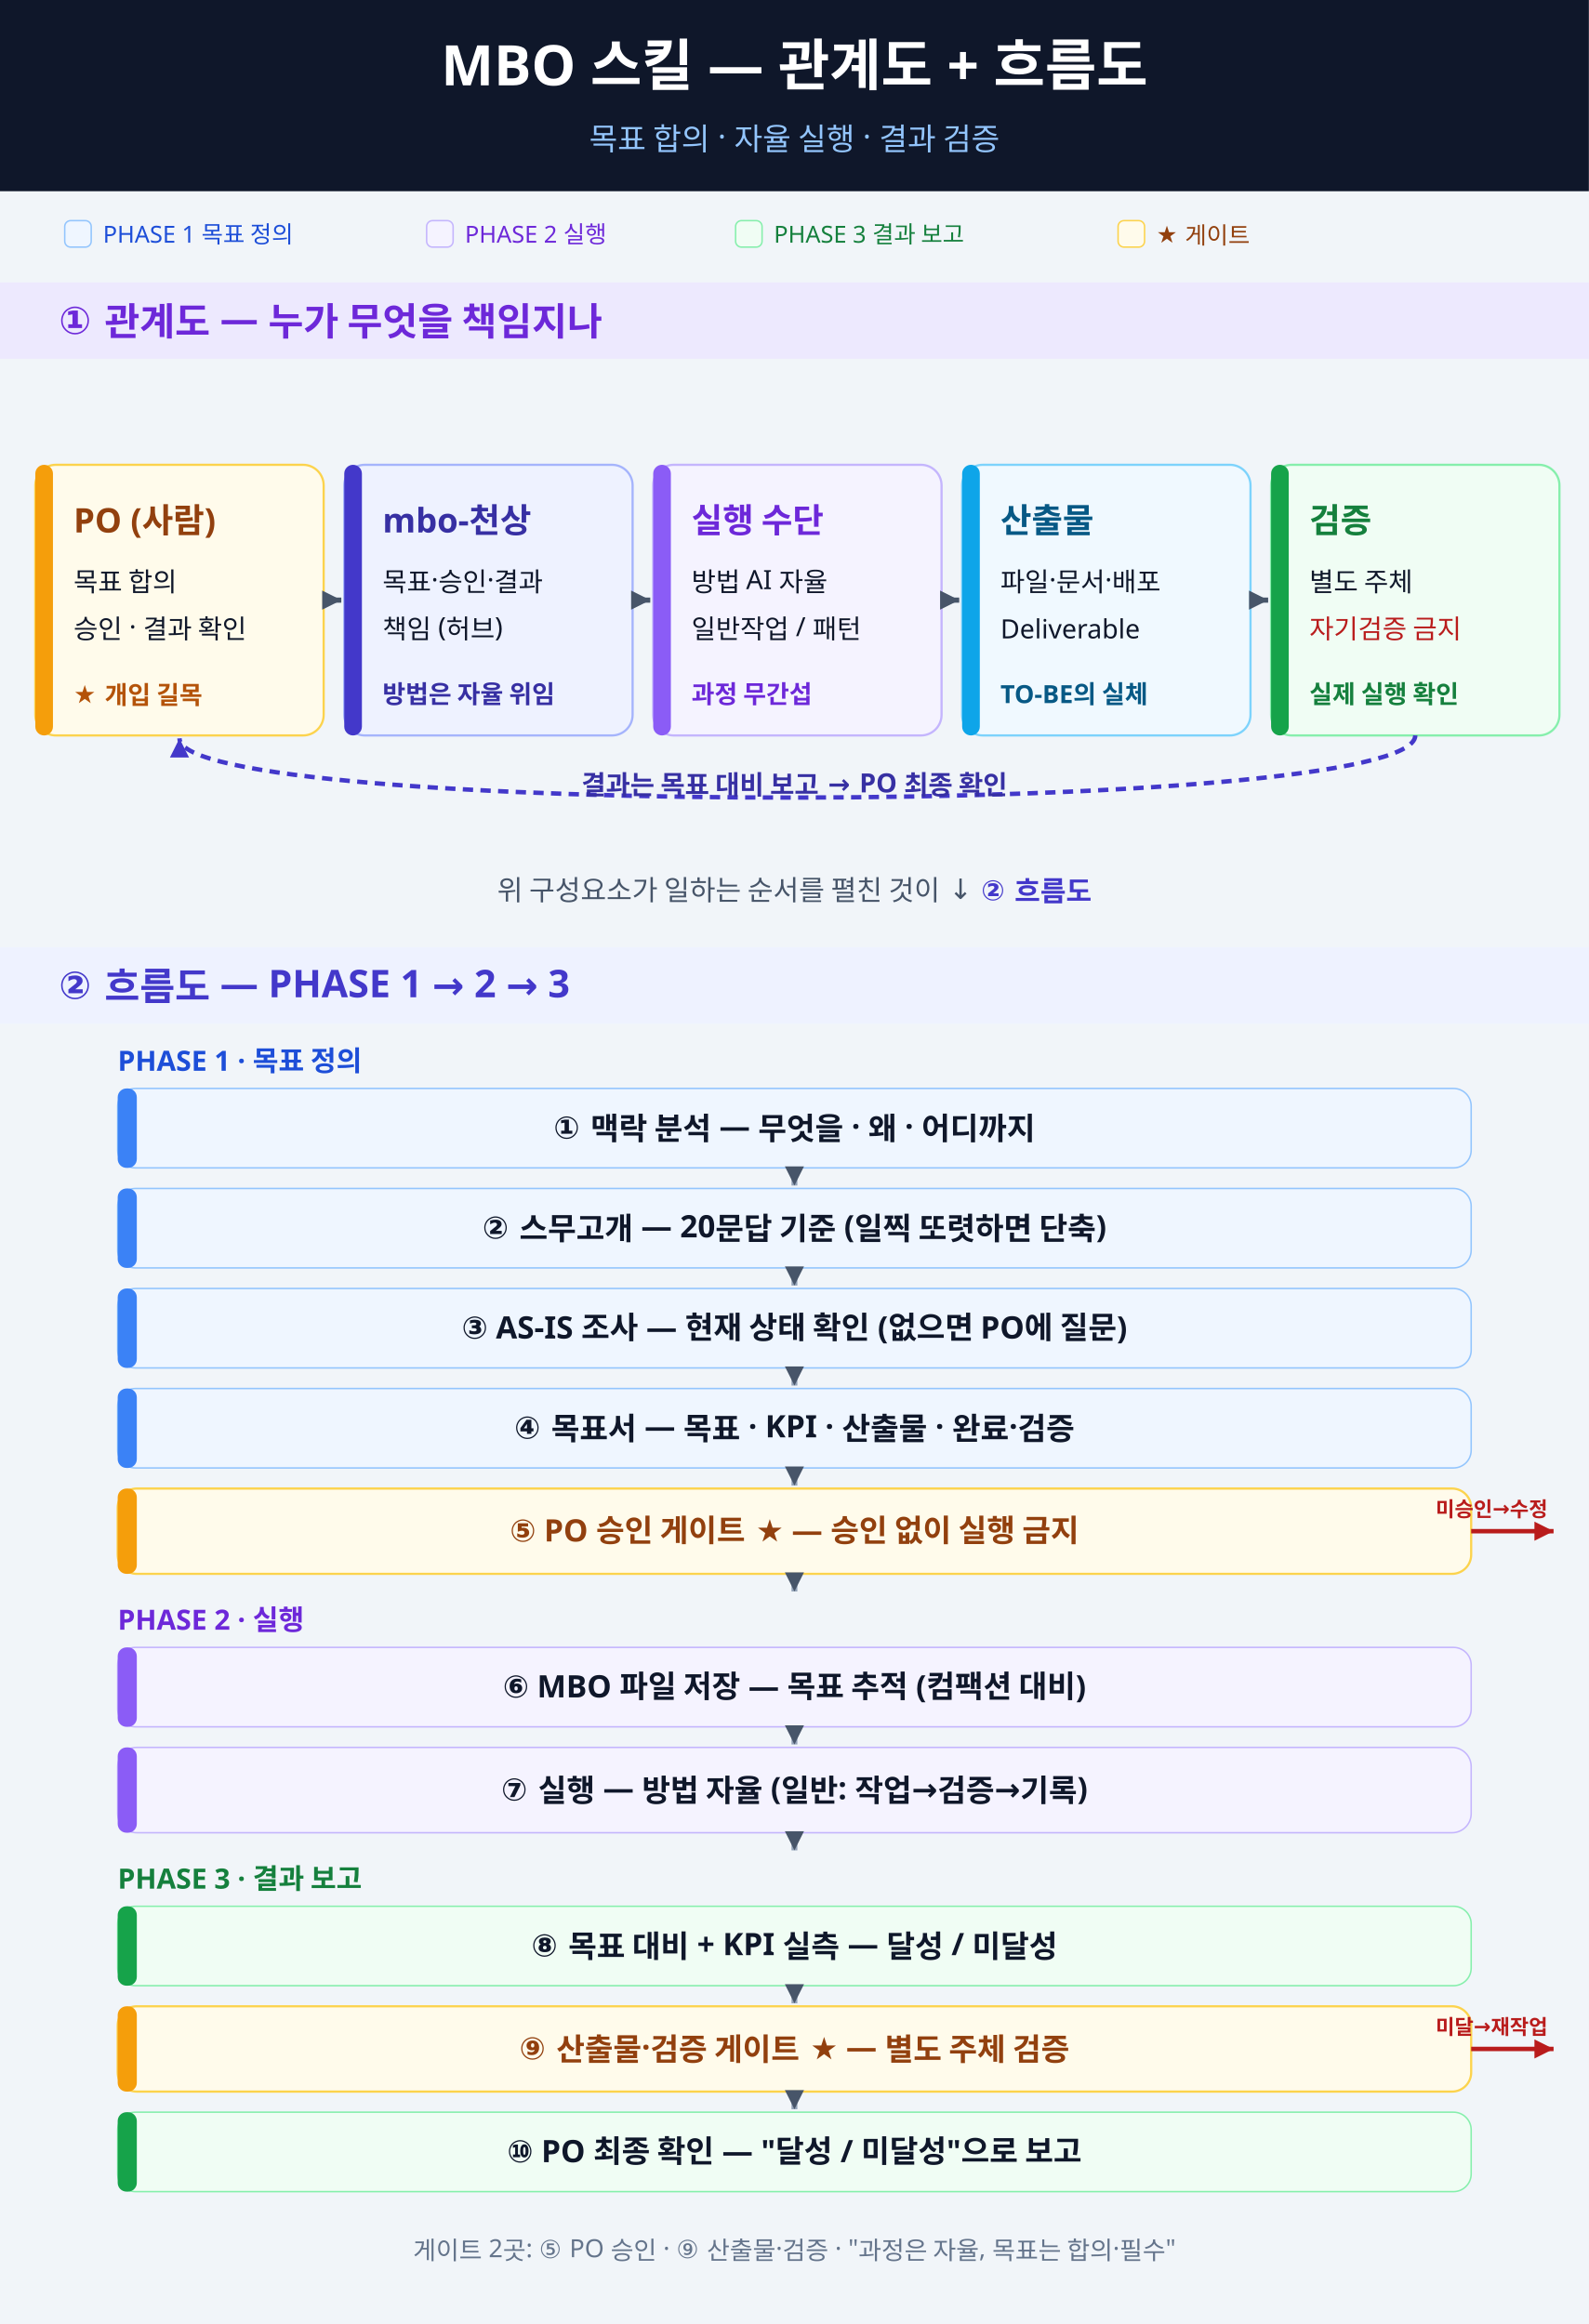
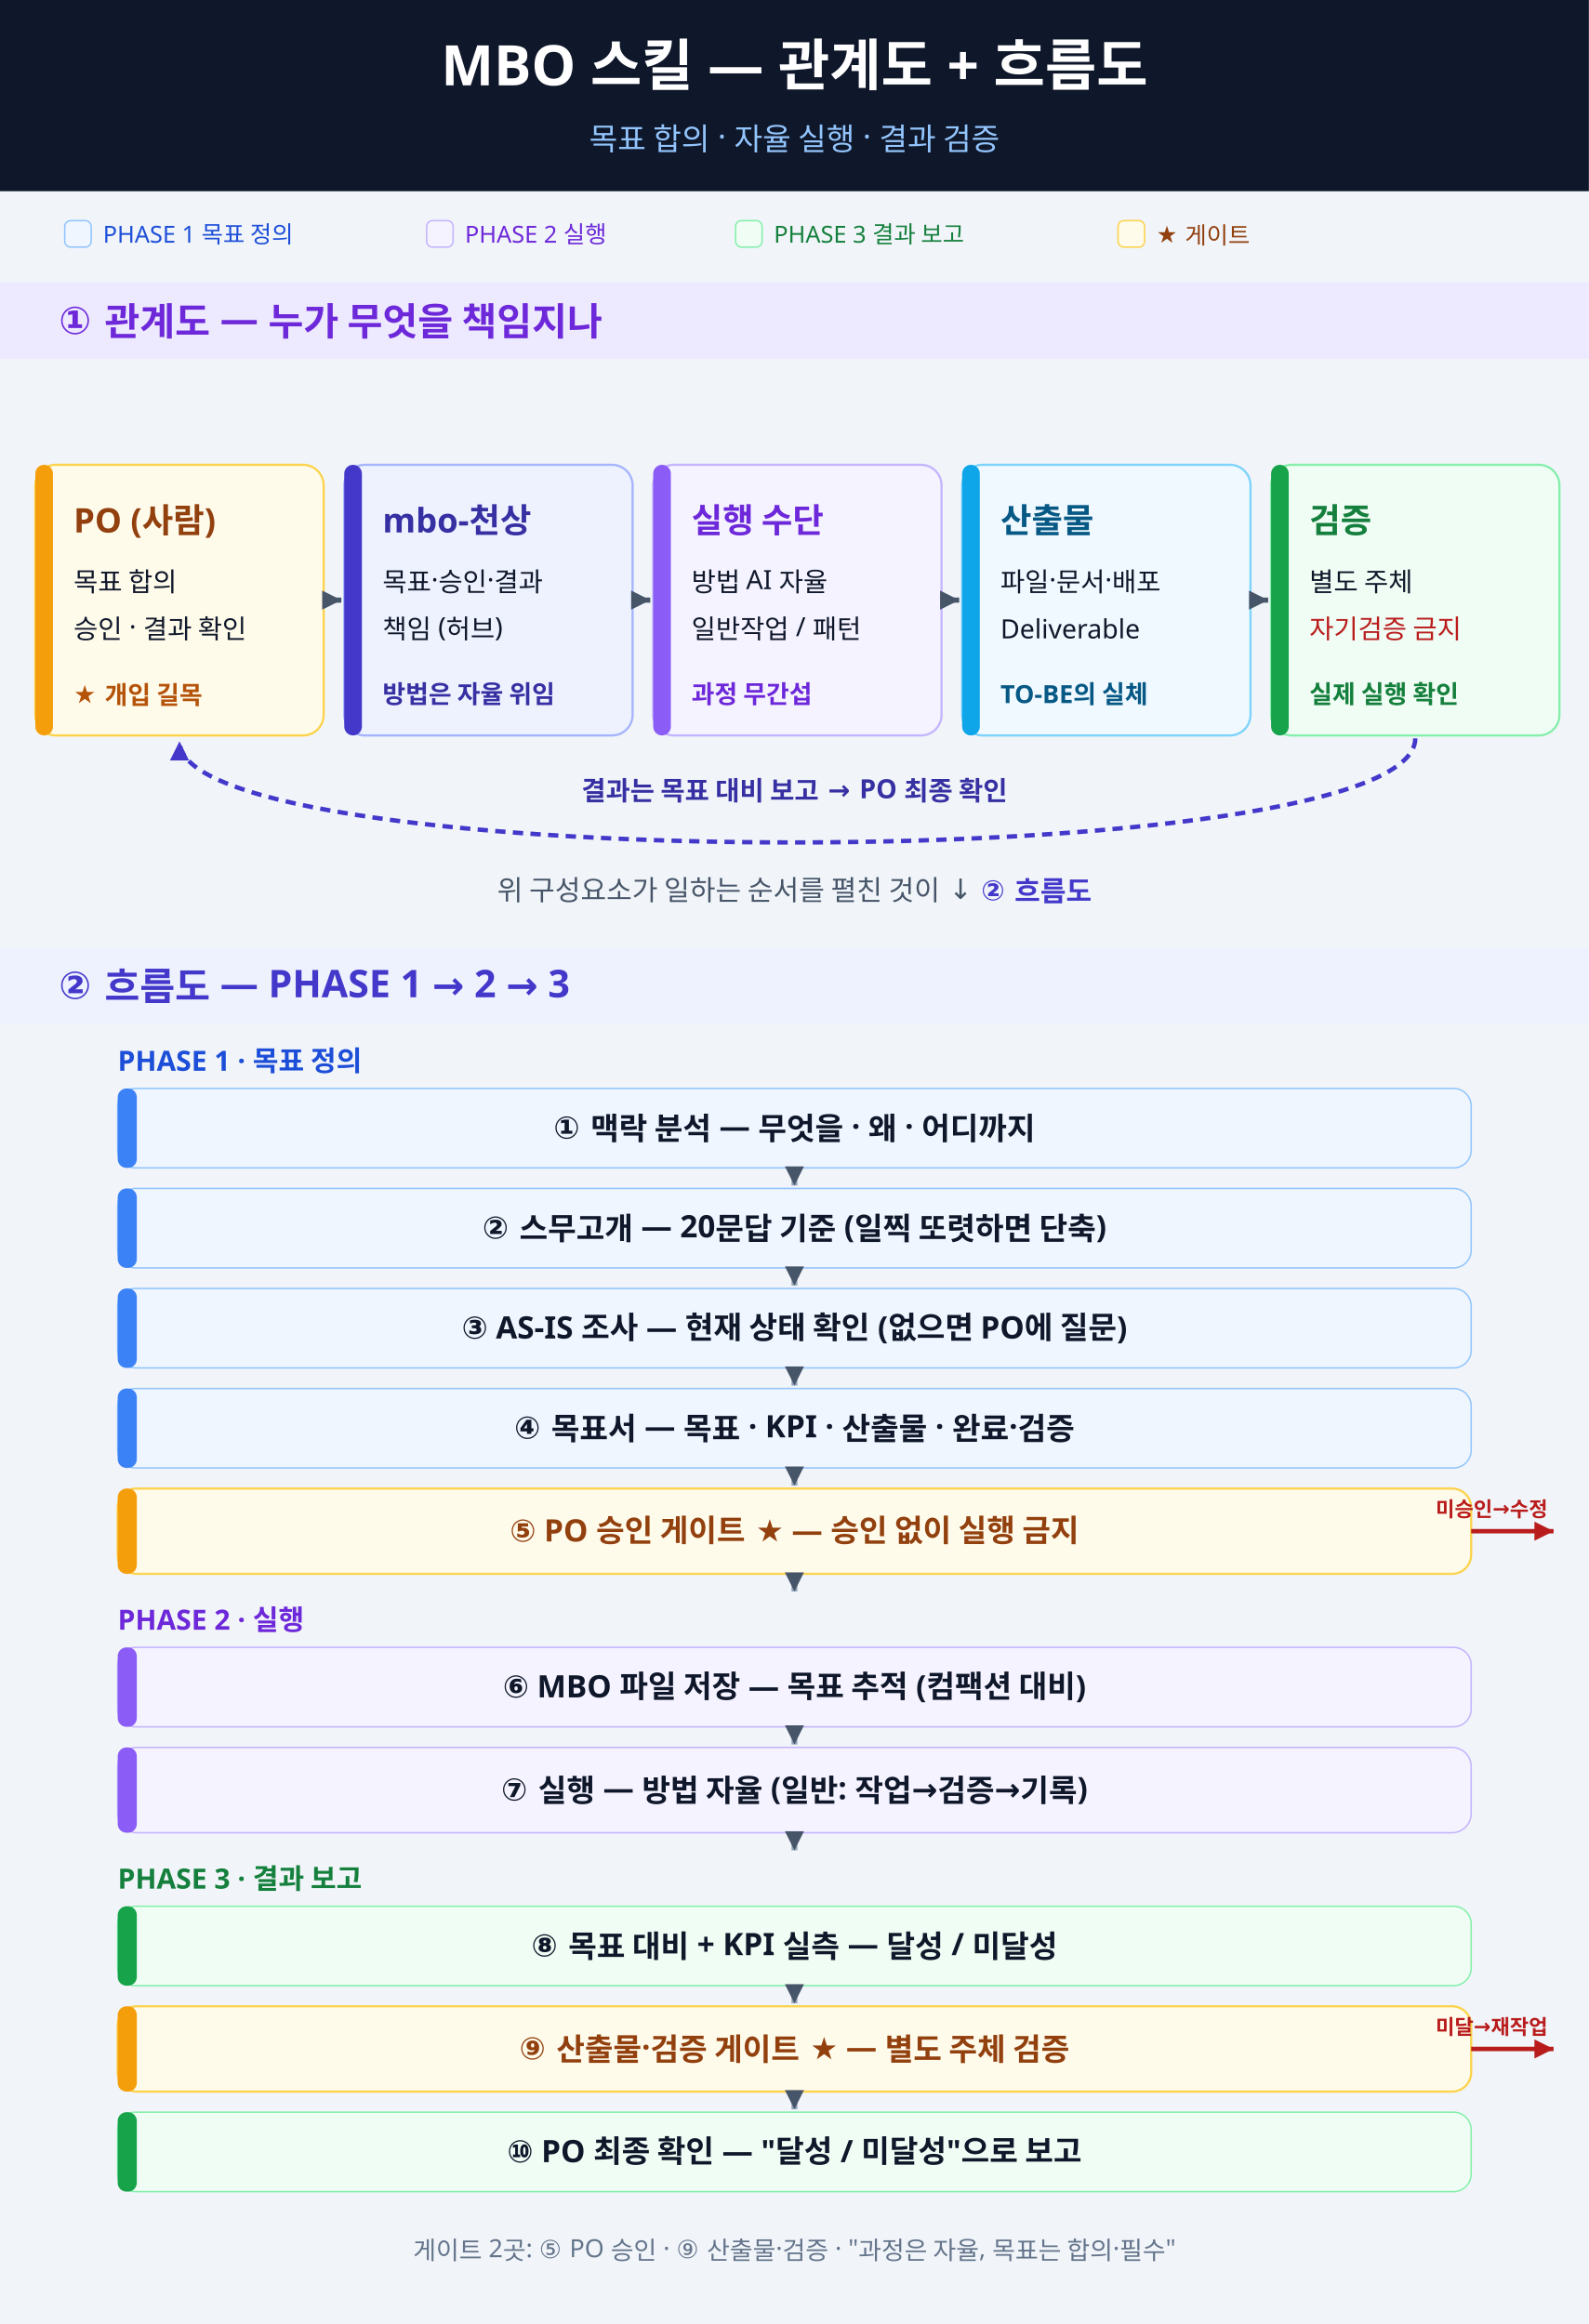
<svg xmlns="http://www.w3.org/2000/svg" width="1080" height="1580" viewBox="0 0 1080 1580" font-family="'Malgun Gothic','Apple SD Gothic Neo',sans-serif" role="img" aria-labelledby="t d">
  <rect x="0" y="0" width="1080" height="1580" fill="#f1f5f9" />
  <defs>
    <marker id="ah" markerUnits="userSpaceOnUse" markerWidth="15" markerHeight="13" refX="13" refY="6.5" orient="auto">
      <path d="M0,0 L13,6.5 L0,13 Z" fill="#475569" />
    </marker>
    <marker id="ahr" markerUnits="userSpaceOnUse" markerWidth="15" markerHeight="13" refX="13" refY="6.5" orient="auto">
      <path d="M0,0 L13,6.5 L0,13 Z" fill="#b91c1c" />
    </marker>
    <marker id="ahi" markerUnits="userSpaceOnUse" markerWidth="15" markerHeight="13" refX="13" refY="6.5" orient="auto">
      <path d="M0,0 L13,6.5 L0,13 Z" fill="#4338ca" />
    </marker>
  </defs>
  <rect x="0" y="0" width="1080" height="130" fill="#0f172a" />
  <text x="540" y="58" text-anchor="middle" fill="#ffffff" font-size="38" font-weight="bold">MBO 스킬 — 관계도 + 흐름도</text>
  <text x="540" y="102" text-anchor="middle" fill="#93c5fd" font-size="21">목표 합의 · 자율 실행 · 결과 검증</text>
  <rect x="44" y="150" width="18" height="18" rx="4" fill="#eff6ff" stroke="#93c5fd" />
  <text x="70" y="165" fill="#1d4ed8" font-size="16">PHASE 1 목표 정의</text>
  <rect x="290" y="150" width="18" height="18" rx="4" fill="#f5f3ff" stroke="#c4b5fd" />
  <text x="316" y="165" fill="#6d28d9" font-size="16">PHASE 2 실행</text>
  <rect x="500" y="150" width="18" height="18" rx="4" fill="#f0fdf4" stroke="#86efac" />
  <text x="526" y="165" fill="#15803d" font-size="16">PHASE 3 결과 보고</text>
  <rect x="760" y="150" width="18" height="18" rx="4" fill="#fffbeb" stroke="#fcd34d" />
  <text x="786" y="165" fill="#92400e" font-size="16">★ 게이트</text>
  <rect x="0" y="192" width="1080" height="52" fill="#ede9fe" />
  <text x="40" y="227" fill="#6d28d9" font-size="26" font-weight="bold">① 관계도 — 누가 무엇을 책임지나</text>
  <rect x="24" y="316" width="196" height="184" rx="14" fill="#fffbeb" stroke="#fcd34d" stroke-width="1.5" />
  <rect x="24" y="316" width="12" height="184" rx="6" fill="#f59e0b" />
  <text x="50" y="362" fill="#92400e" font-size="23" font-weight="bold">PO (사람)</text>
  <text x="50" y="402" fill="#0f172a" font-size="18">목표 합의</text>
  <text x="50" y="434" fill="#0f172a" font-size="18">승인 · 결과 확인</text>
  <text x="50" y="478" fill="#b45309" font-size="17" font-weight="bold">★ 개입 길목</text>
  <line x1="220" y1="408" x2="232" y2="408" stroke="#475569" stroke-width="3.5" marker-end="url(#ah)" />
  <rect x="234" y="316" width="196" height="184" rx="14" fill="#eef2ff" stroke="#a5b4fc" stroke-width="1.5" />
  <rect x="234" y="316" width="12" height="184" rx="6" fill="#4338ca" />
  <text x="260" y="362" fill="#3730a3" font-size="23" font-weight="bold">mbo-천상</text>
  <text x="260" y="402" fill="#0f172a" font-size="18">목표·승인·결과</text>
  <text x="260" y="434" fill="#0f172a" font-size="18">책임 (허브)</text>
  <text x="260" y="478" fill="#3730a3" font-size="17" font-weight="bold">방법은 자율 위임</text>
  <line x1="430" y1="408" x2="442" y2="408" stroke="#475569" stroke-width="3.5" marker-end="url(#ah)" />
  <rect x="444" y="316" width="196" height="184" rx="14" fill="#f5f3ff" stroke="#c4b5fd" stroke-width="1.5" />
  <rect x="444" y="316" width="12" height="184" rx="6" fill="#8b5cf6" />
  <text x="470" y="362" fill="#6d28d9" font-size="23" font-weight="bold">실행 수단</text>
  <text x="470" y="402" fill="#0f172a" font-size="18">방법 AI 자율</text>
  <text x="470" y="434" fill="#0f172a" font-size="18">일반작업 / 패턴</text>
  <text x="470" y="478" fill="#6d28d9" font-size="17" font-weight="bold">과정 무간섭</text>
  <line x1="640" y1="408" x2="652" y2="408" stroke="#475569" stroke-width="3.5" marker-end="url(#ah)" />
  <rect x="654" y="316" width="196" height="184" rx="14" fill="#f0f9ff" stroke="#7dd3fc" stroke-width="1.5" />
  <rect x="654" y="316" width="12" height="184" rx="6" fill="#0ea5e9" />
  <text x="680" y="362" fill="#075985" font-size="23" font-weight="bold">산출물</text>
  <text x="680" y="402" fill="#0f172a" font-size="18">파일·문서·배포</text>
  <text x="680" y="434" fill="#0f172a" font-size="18">Deliverable</text>
  <text x="680" y="478" fill="#075985" font-size="17" font-weight="bold">TO-BE의 실체</text>
  <line x1="850" y1="408" x2="862" y2="408" stroke="#475569" stroke-width="3.5" marker-end="url(#ah)" />
  <rect x="864" y="316" width="196" height="184" rx="14" fill="#f0fdf4" stroke="#86efac" stroke-width="1.5" />
  <rect x="864" y="316" width="12" height="184" rx="6" fill="#16a34a" />
  <text x="890" y="362" fill="#15803d" font-size="23" font-weight="bold">검증</text>
  <text x="890" y="402" fill="#0f172a" font-size="18">별도 주체</text>
  <text x="890" y="434" fill="#b91c1c" font-size="18">자기검증 금지</text>
  <text x="890" y="478" fill="#15803d" font-size="17" font-weight="bold">실제 실행 확인</text>
-   <path d="M962,500 C962,556 122,556 122,502" fill="none" stroke="#4338ca" stroke-width="3" stroke-dasharray="7,5" marker-end="url(#ahi)" />
-   <text x="540" y="540" text-anchor="middle" fill="#3730a3" font-size="18" font-weight="bold">결과는 목표 대비 보고 → PO 최종 확인</text>
+   <path d="M962,502 C962,596 122,596 122,504" fill="none" stroke="#4338ca" stroke-width="3" stroke-dasharray="7,5" marker-end="url(#ahi)" />
+   <rect x="318" y="521" width="444" height="32" rx="8" fill="#f1f5f9" />
+   <text x="540" y="544" text-anchor="middle" fill="#3730a3" font-size="18" font-weight="bold">결과는 목표 대비 보고 → PO 최종 확인</text>
  <text x="540" y="612" text-anchor="middle" fill="#475569" font-size="19">위 구성요소가 일하는 순서를 펼친 것이 ↓ <tspan font-weight="bold" fill="#4338ca">② 흐름도</tspan>
  </text>
  <rect x="0" y="644" width="1080" height="52" fill="#eef2ff" />
  <text x="40" y="679" fill="#4338ca" font-size="26" font-weight="bold">② 흐름도 — PHASE 1 → 2 → 3</text>
  <text x="80" y="728" fill="#1d4ed8" font-size="19" font-weight="bold">PHASE 1 · 목표 정의</text>
  <rect x="80" y="740" width="920" height="54" rx="12" fill="#eff6ff" stroke="#93c5fd" />
  <rect x="80" y="740" width="13" height="54" rx="6" fill="#3b82f6" />
  <text x="540" y="774" text-anchor="middle" fill="#0f172a" font-size="21" font-weight="bold">① 맥락 분석 — 무엇을 · 왜 · 어디까지</text>
  <line x1="540" y1="794" x2="540" y2="806" stroke="#94a3b8" stroke-width="4" marker-end="url(#ah)" />
  <rect x="80" y="808" width="920" height="54" rx="12" fill="#eff6ff" stroke="#93c5fd" />
  <rect x="80" y="808" width="13" height="54" rx="6" fill="#3b82f6" />
  <text x="540" y="842" text-anchor="middle" fill="#0f172a" font-size="21" font-weight="bold">② 스무고개 — 20문답 기준 (일찍 또렷하면 단축)</text>
  <line x1="540" y1="862" x2="540" y2="874" stroke="#94a3b8" stroke-width="4" marker-end="url(#ah)" />
  <rect x="80" y="876" width="920" height="54" rx="12" fill="#eff6ff" stroke="#93c5fd" />
  <rect x="80" y="876" width="13" height="54" rx="6" fill="#3b82f6" />
  <text x="540" y="910" text-anchor="middle" fill="#0f172a" font-size="21" font-weight="bold">③ AS-IS 조사 — 현재 상태 확인 (없으면 PO에 질문)</text>
  <line x1="540" y1="930" x2="540" y2="942" stroke="#94a3b8" stroke-width="4" marker-end="url(#ah)" />
  <rect x="80" y="944" width="920" height="54" rx="12" fill="#eff6ff" stroke="#93c5fd" />
  <rect x="80" y="944" width="13" height="54" rx="6" fill="#3b82f6" />
  <text x="540" y="978" text-anchor="middle" fill="#0f172a" font-size="21" font-weight="bold">④ 목표서 — 목표 · KPI · 산출물 · 완료·검증</text>
  <line x1="540" y1="998" x2="540" y2="1010" stroke="#94a3b8" stroke-width="4" marker-end="url(#ah)" />
  <rect x="80" y="1012" width="920" height="58" rx="13" fill="#fffbeb" stroke="#fcd34d" stroke-width="1.5" />
  <rect x="80" y="1012" width="13" height="58" rx="6" fill="#f59e0b" />
  <text x="540" y="1048" text-anchor="middle" fill="#92400e" font-size="21" font-weight="bold">⑤ PO 승인 게이트 ★ — 승인 없이 실행 금지</text>
  <line x1="1000" y1="1041" x2="1056" y2="1041" stroke="#b91c1c" stroke-width="3" marker-end="url(#ahr)" />
  <text x="1052" y="1031" text-anchor="end" fill="#b91c1c" font-size="14" font-weight="bold">미승인→수정</text>
  <line x1="540" y1="1070" x2="540" y2="1082" stroke="#94a3b8" stroke-width="4" marker-end="url(#ah)" />
  <text x="80" y="1108" fill="#6d28d9" font-size="19" font-weight="bold">PHASE 2 · 실행</text>
  <rect x="80" y="1120" width="920" height="54" rx="12" fill="#f5f3ff" stroke="#c4b5fd" />
  <rect x="80" y="1120" width="13" height="54" rx="6" fill="#8b5cf6" />
  <text x="540" y="1154" text-anchor="middle" fill="#0f172a" font-size="21" font-weight="bold">⑥ MBO 파일 저장 — 목표 추적 (컴팩션 대비)</text>
  <line x1="540" y1="1174" x2="540" y2="1186" stroke="#94a3b8" stroke-width="4" marker-end="url(#ah)" />
  <rect x="80" y="1188" width="920" height="58" rx="13" fill="#f5f3ff" stroke="#c4b5fd" />
  <rect x="80" y="1188" width="13" height="58" rx="6" fill="#8b5cf6" />
  <text x="540" y="1224" text-anchor="middle" fill="#0f172a" font-size="21" font-weight="bold">⑦ 실행 — 방법 자율 (일반: 작업→검증→기록)</text>
  <line x1="540" y1="1246" x2="540" y2="1258" stroke="#94a3b8" stroke-width="4" marker-end="url(#ah)" />
  <text x="80" y="1284" fill="#15803d" font-size="19" font-weight="bold">PHASE 3 · 결과 보고</text>
  <rect x="80" y="1296" width="920" height="54" rx="12" fill="#f0fdf4" stroke="#86efac" />
  <rect x="80" y="1296" width="13" height="54" rx="6" fill="#16a34a" />
  <text x="540" y="1330" text-anchor="middle" fill="#0f172a" font-size="21" font-weight="bold">⑧ 목표 대비 + KPI 실측 — 달성 / 미달성</text>
  <line x1="540" y1="1350" x2="540" y2="1362" stroke="#94a3b8" stroke-width="4" marker-end="url(#ah)" />
  <rect x="80" y="1364" width="920" height="58" rx="13" fill="#fffbeb" stroke="#fcd34d" stroke-width="1.5" />
  <rect x="80" y="1364" width="13" height="58" rx="6" fill="#f59e0b" />
  <text x="540" y="1400" text-anchor="middle" fill="#92400e" font-size="21" font-weight="bold">⑨ 산출물·검증 게이트 ★ — 별도 주체 검증</text>
  <line x1="1000" y1="1393" x2="1056" y2="1393" stroke="#b91c1c" stroke-width="3" marker-end="url(#ahr)" />
  <text x="1052" y="1383" text-anchor="end" fill="#b91c1c" font-size="14" font-weight="bold">미달→재작업</text>
  <line x1="540" y1="1422" x2="540" y2="1434" stroke="#94a3b8" stroke-width="4" marker-end="url(#ah)" />
  <rect x="80" y="1436" width="920" height="54" rx="12" fill="#f0fdf4" stroke="#86efac" />
  <rect x="80" y="1436" width="13" height="54" rx="6" fill="#16a34a" />
  <text x="540" y="1470" text-anchor="middle" fill="#0f172a" font-size="21" font-weight="bold">⑩ PO 최종 확인 — "달성 / 미달성"으로 보고</text>
  <text x="540" y="1536" text-anchor="middle" fill="#64748b" font-size="17">게이트 2곳: ⑤ PO 승인 · ⑨ 산출물·검증  ·  "과정은 자율, 목표는 합의·필수"</text>
</svg>
